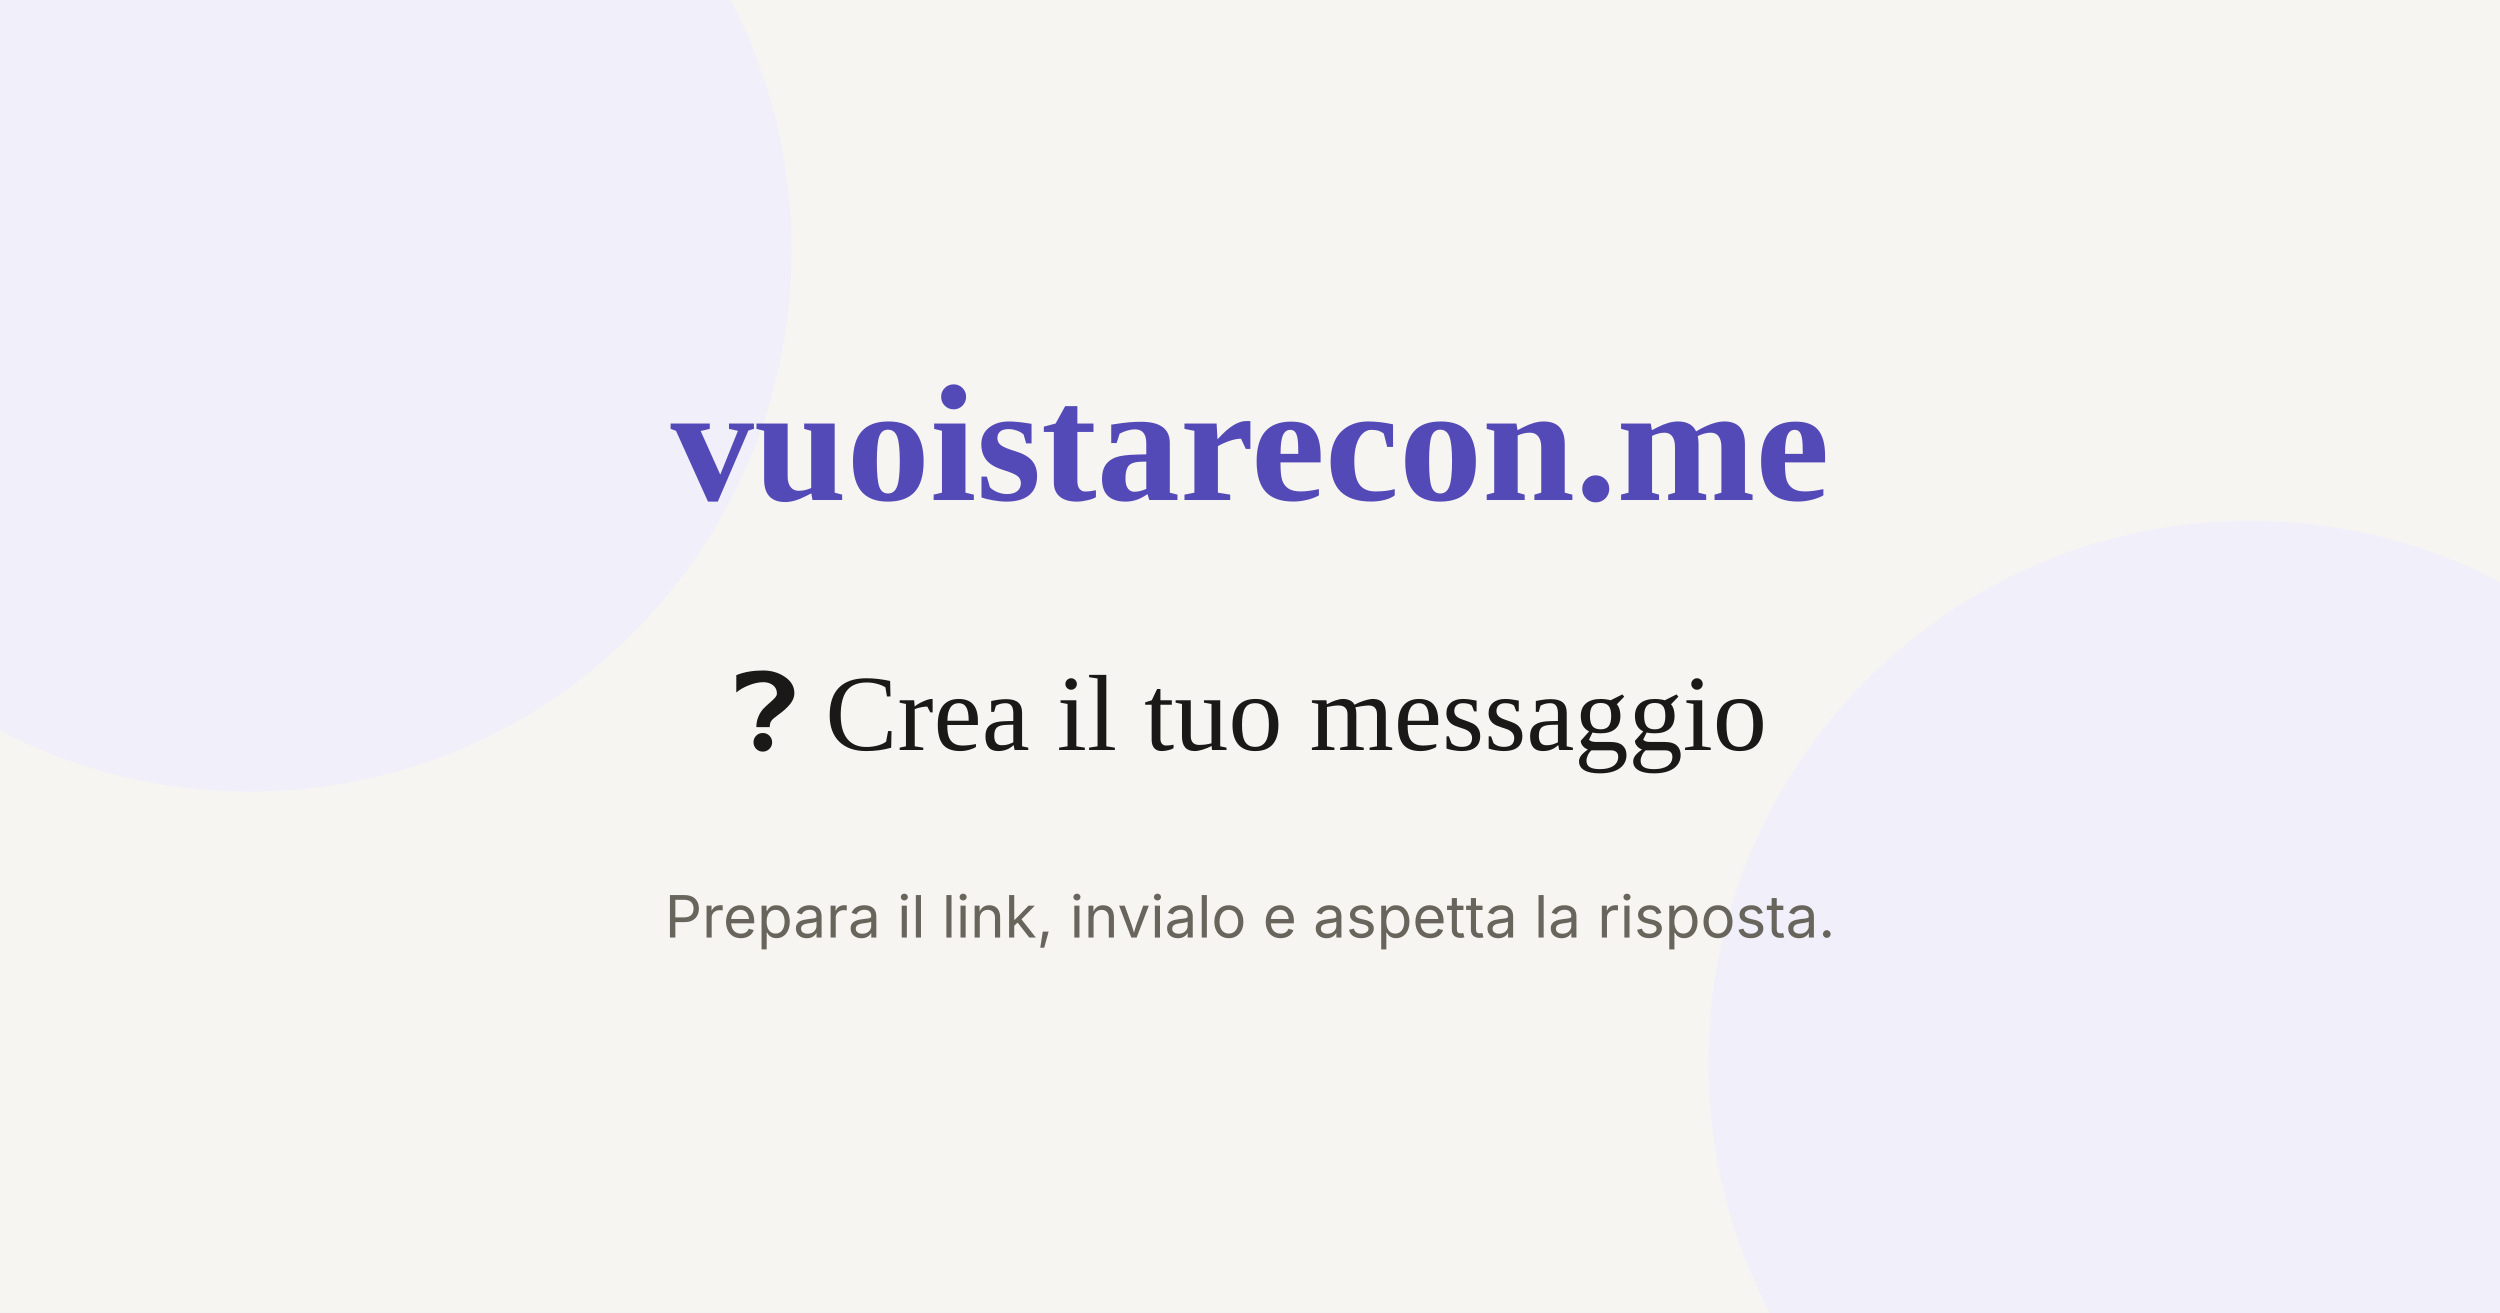
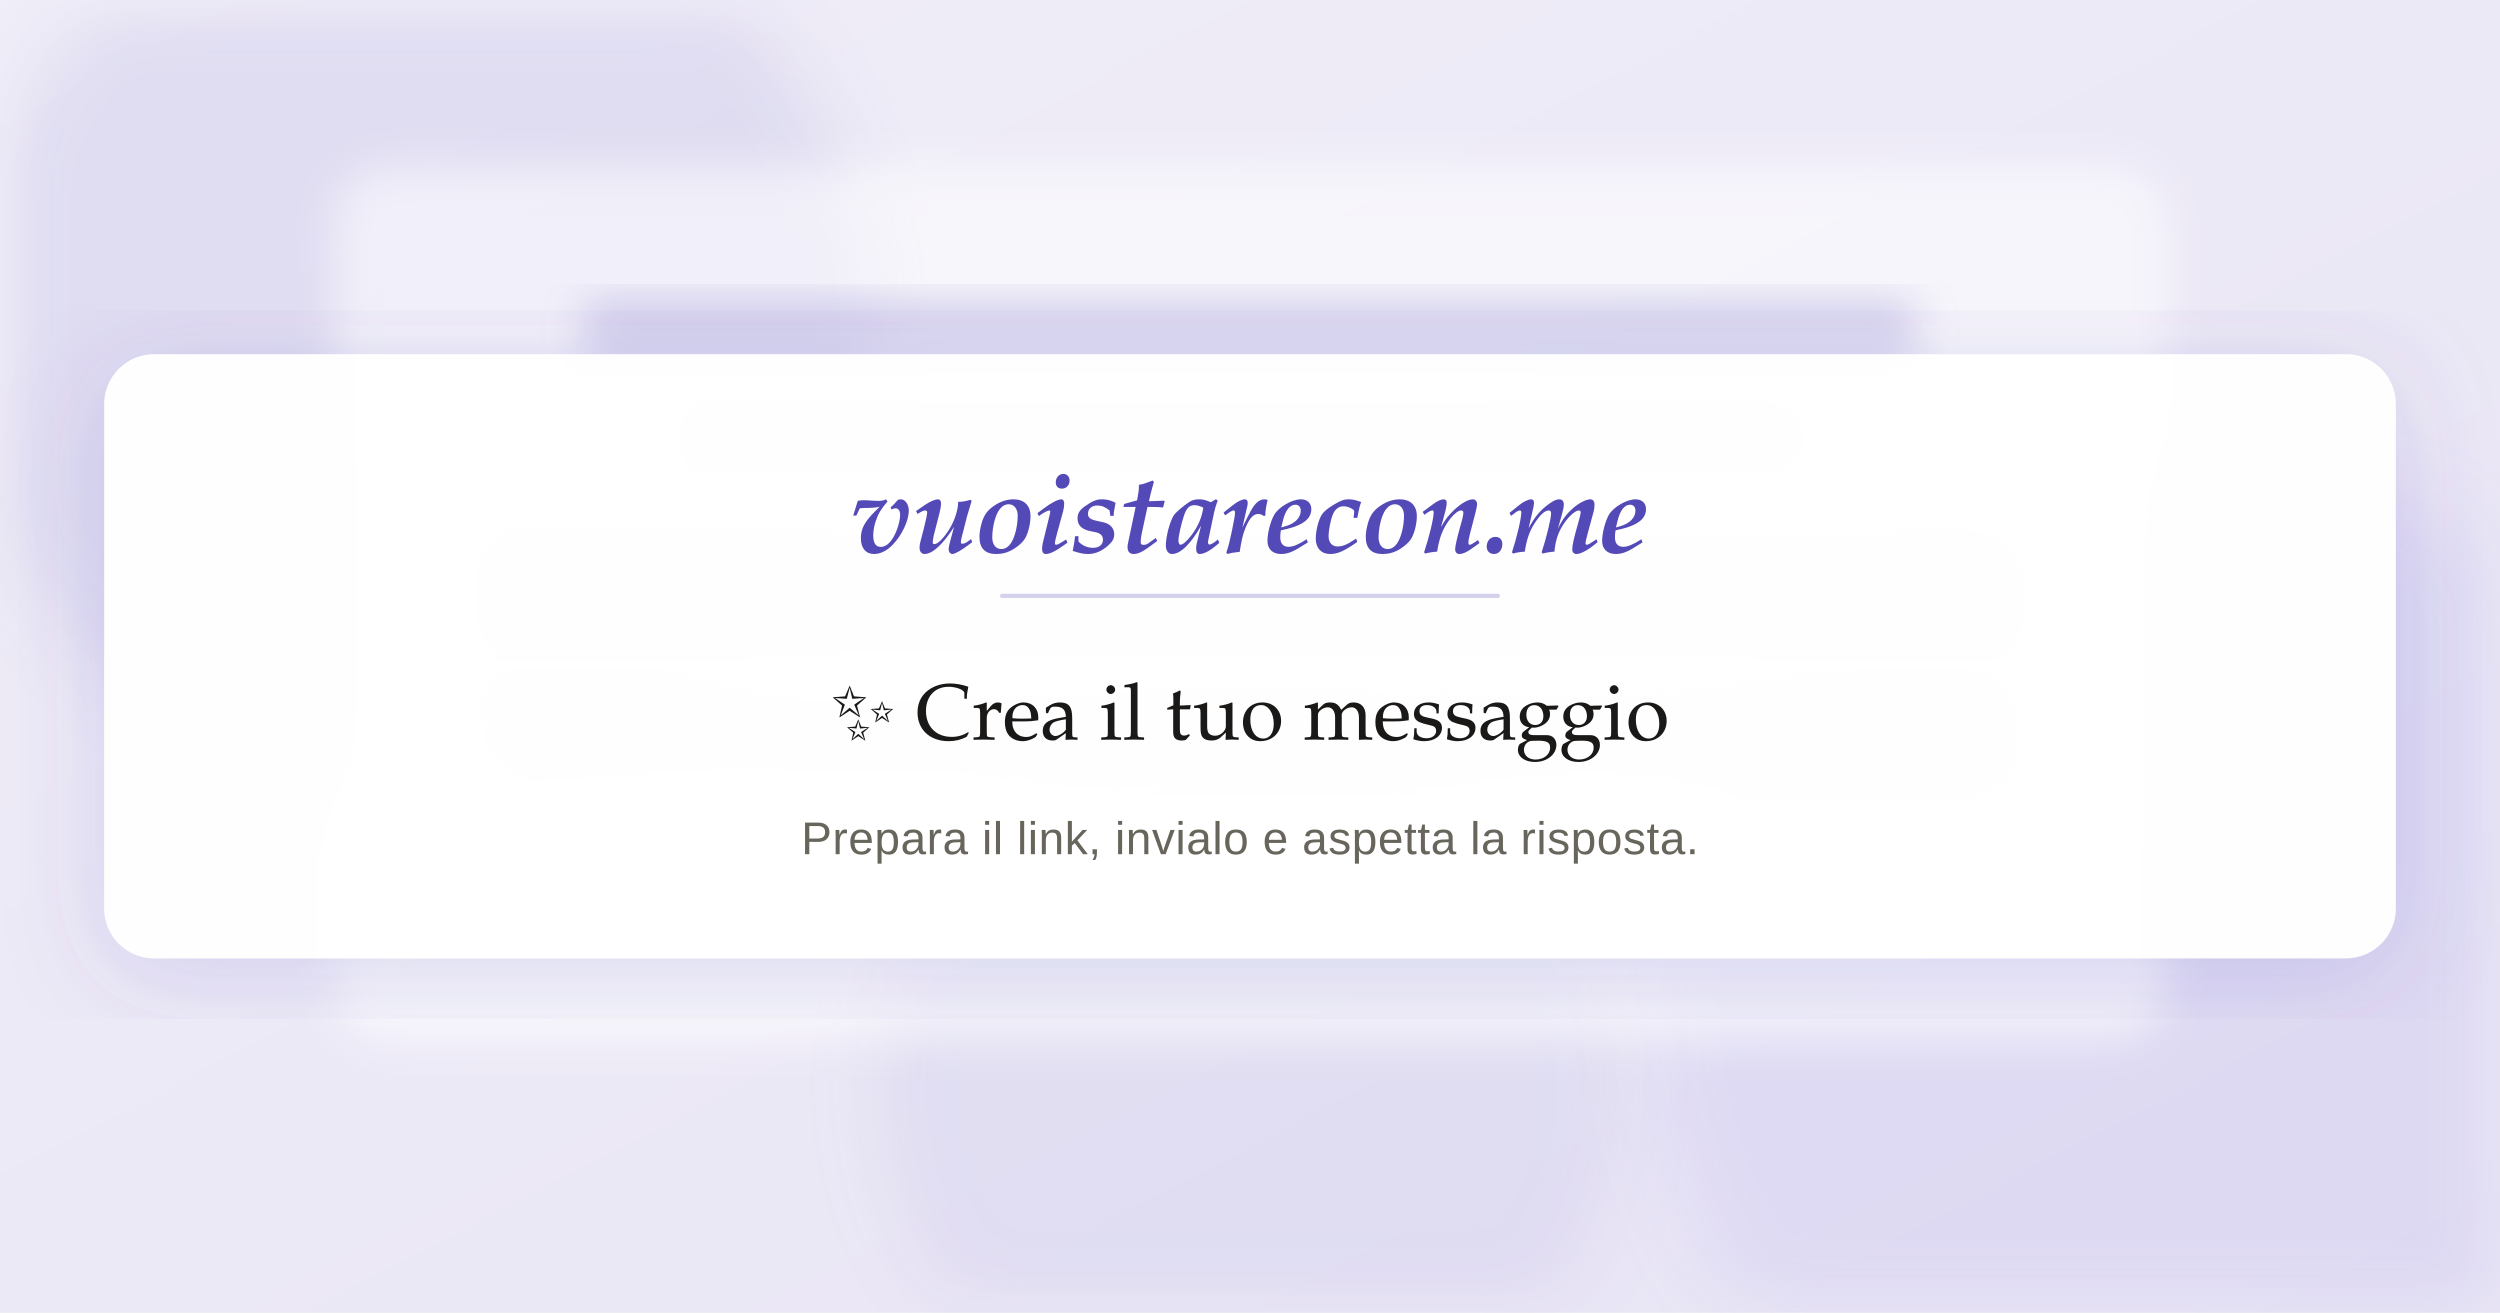
<svg xmlns="http://www.w3.org/2000/svg" viewBox="0 0 1200 630" width="1200" height="630">
-   <rect width="1200" height="630" fill="#f7f5f1" />
-   <circle cx="120" cy="120" r="260" fill="#eeedfe" opacity="0.7" />
-   <circle cx="1080" cy="510" r="260" fill="#eeedfe" opacity="0.7" />
-   <text x="600" y="240" text-anchor="middle" font-family="Georgia, 'Times New Roman', serif" font-size="80" font-weight="bold" fill="#534ab7">vuoistarecon.me</text>
-   <text x="600" y="360" text-anchor="middle" font-family="Georgia, 'Times New Roman', serif" font-size="52" fill="#1a1917">❓ Crea il tuo messaggio</text>
-   <text x="600" y="450" text-anchor="middle" font-family="system-ui, -apple-system, sans-serif" font-size="28" fill="#68655c">Prepara il link, invialo e aspetta la risposta.</text>
+   <defs>
+     <linearGradient id="bg" x1="0%" y1="0%" x2="100%" y2="100%">
+       <stop offset="0%" stop-color="#f0eef8" />
+       <stop offset="100%" stop-color="#e8e4f5" />
+     </linearGradient>
+     <filter id="blur1">
+       <feGaussianBlur stdDeviation="18" />
+     </filter>
+     <filter id="blur2">
+       <feGaussianBlur stdDeviation="10" />
+     </filter>
+     <filter id="shadow">
+       <feDropShadow dx="0" dy="8" stdDeviation="24" flood-color="#534ab7" flood-opacity="0.18" />
+     </filter>
+   </defs>
+   <rect width="1200" height="630" fill="url(#bg)" />
+   <circle cx="200" cy="160" r="220" fill="#534ab7" opacity="0.10" filter="url(#blur1)" />
+   <circle cx="1050" cy="480" r="260" fill="#8b83e0" opacity="0.12" filter="url(#blur1)" />
+   <circle cx="600" cy="520" r="180" fill="#534ab7" opacity="0.07" filter="url(#blur1)" />
+   <rect x="160" y="80" width="880" height="420" rx="28" fill="white" opacity="0.55" filter="url(#blur2)" />
+   <rect x="280" y="140" width="640" height="36" rx="8" fill="#534ab7" opacity="0.18" filter="url(#blur2)" />
+   <rect x="340" y="196" width="520" height="28" rx="6" fill="#534ab7" opacity="0.22" filter="url(#blur2)" />
+   <rect x="240" y="260" width="720" height="52" rx="14" fill="#534ab7" opacity="0.13" filter="url(#blur2)" />
+   <rect x="240" y="326" width="720" height="52" rx="14" fill="#8b83e0" opacity="0.10" filter="url(#blur2)" />
+   <rect x="50" y="170" width="1100" height="290" rx="24" fill="white" filter="url(#shadow)" opacity="0.97" />
+   <text x="600" y="265" text-anchor="middle" font-family="Georgia, 'Palatino Linotype', serif" font-size="54" font-style="italic" font-weight="bold" fill="#534ab7" letter-spacing="-1">vuoistarecon.me</text>
+   <rect x="480" y="285" width="240" height="2" rx="1" fill="#534ab7" opacity="0.25" />
+   <text x="600" y="355" text-anchor="middle" font-family="Georgia, 'Palatino Linotype', serif" font-size="38" fill="#1a1917">✨ Crea il tuo messaggio</text>
+   <text x="600" y="410" text-anchor="middle" font-family="system-ui, -apple-system, Arial, sans-serif" font-size="22" fill="#68655c" letter-spacing="0.3">Prepara il link, invialo e aspetta la risposta.</text>
</svg>
